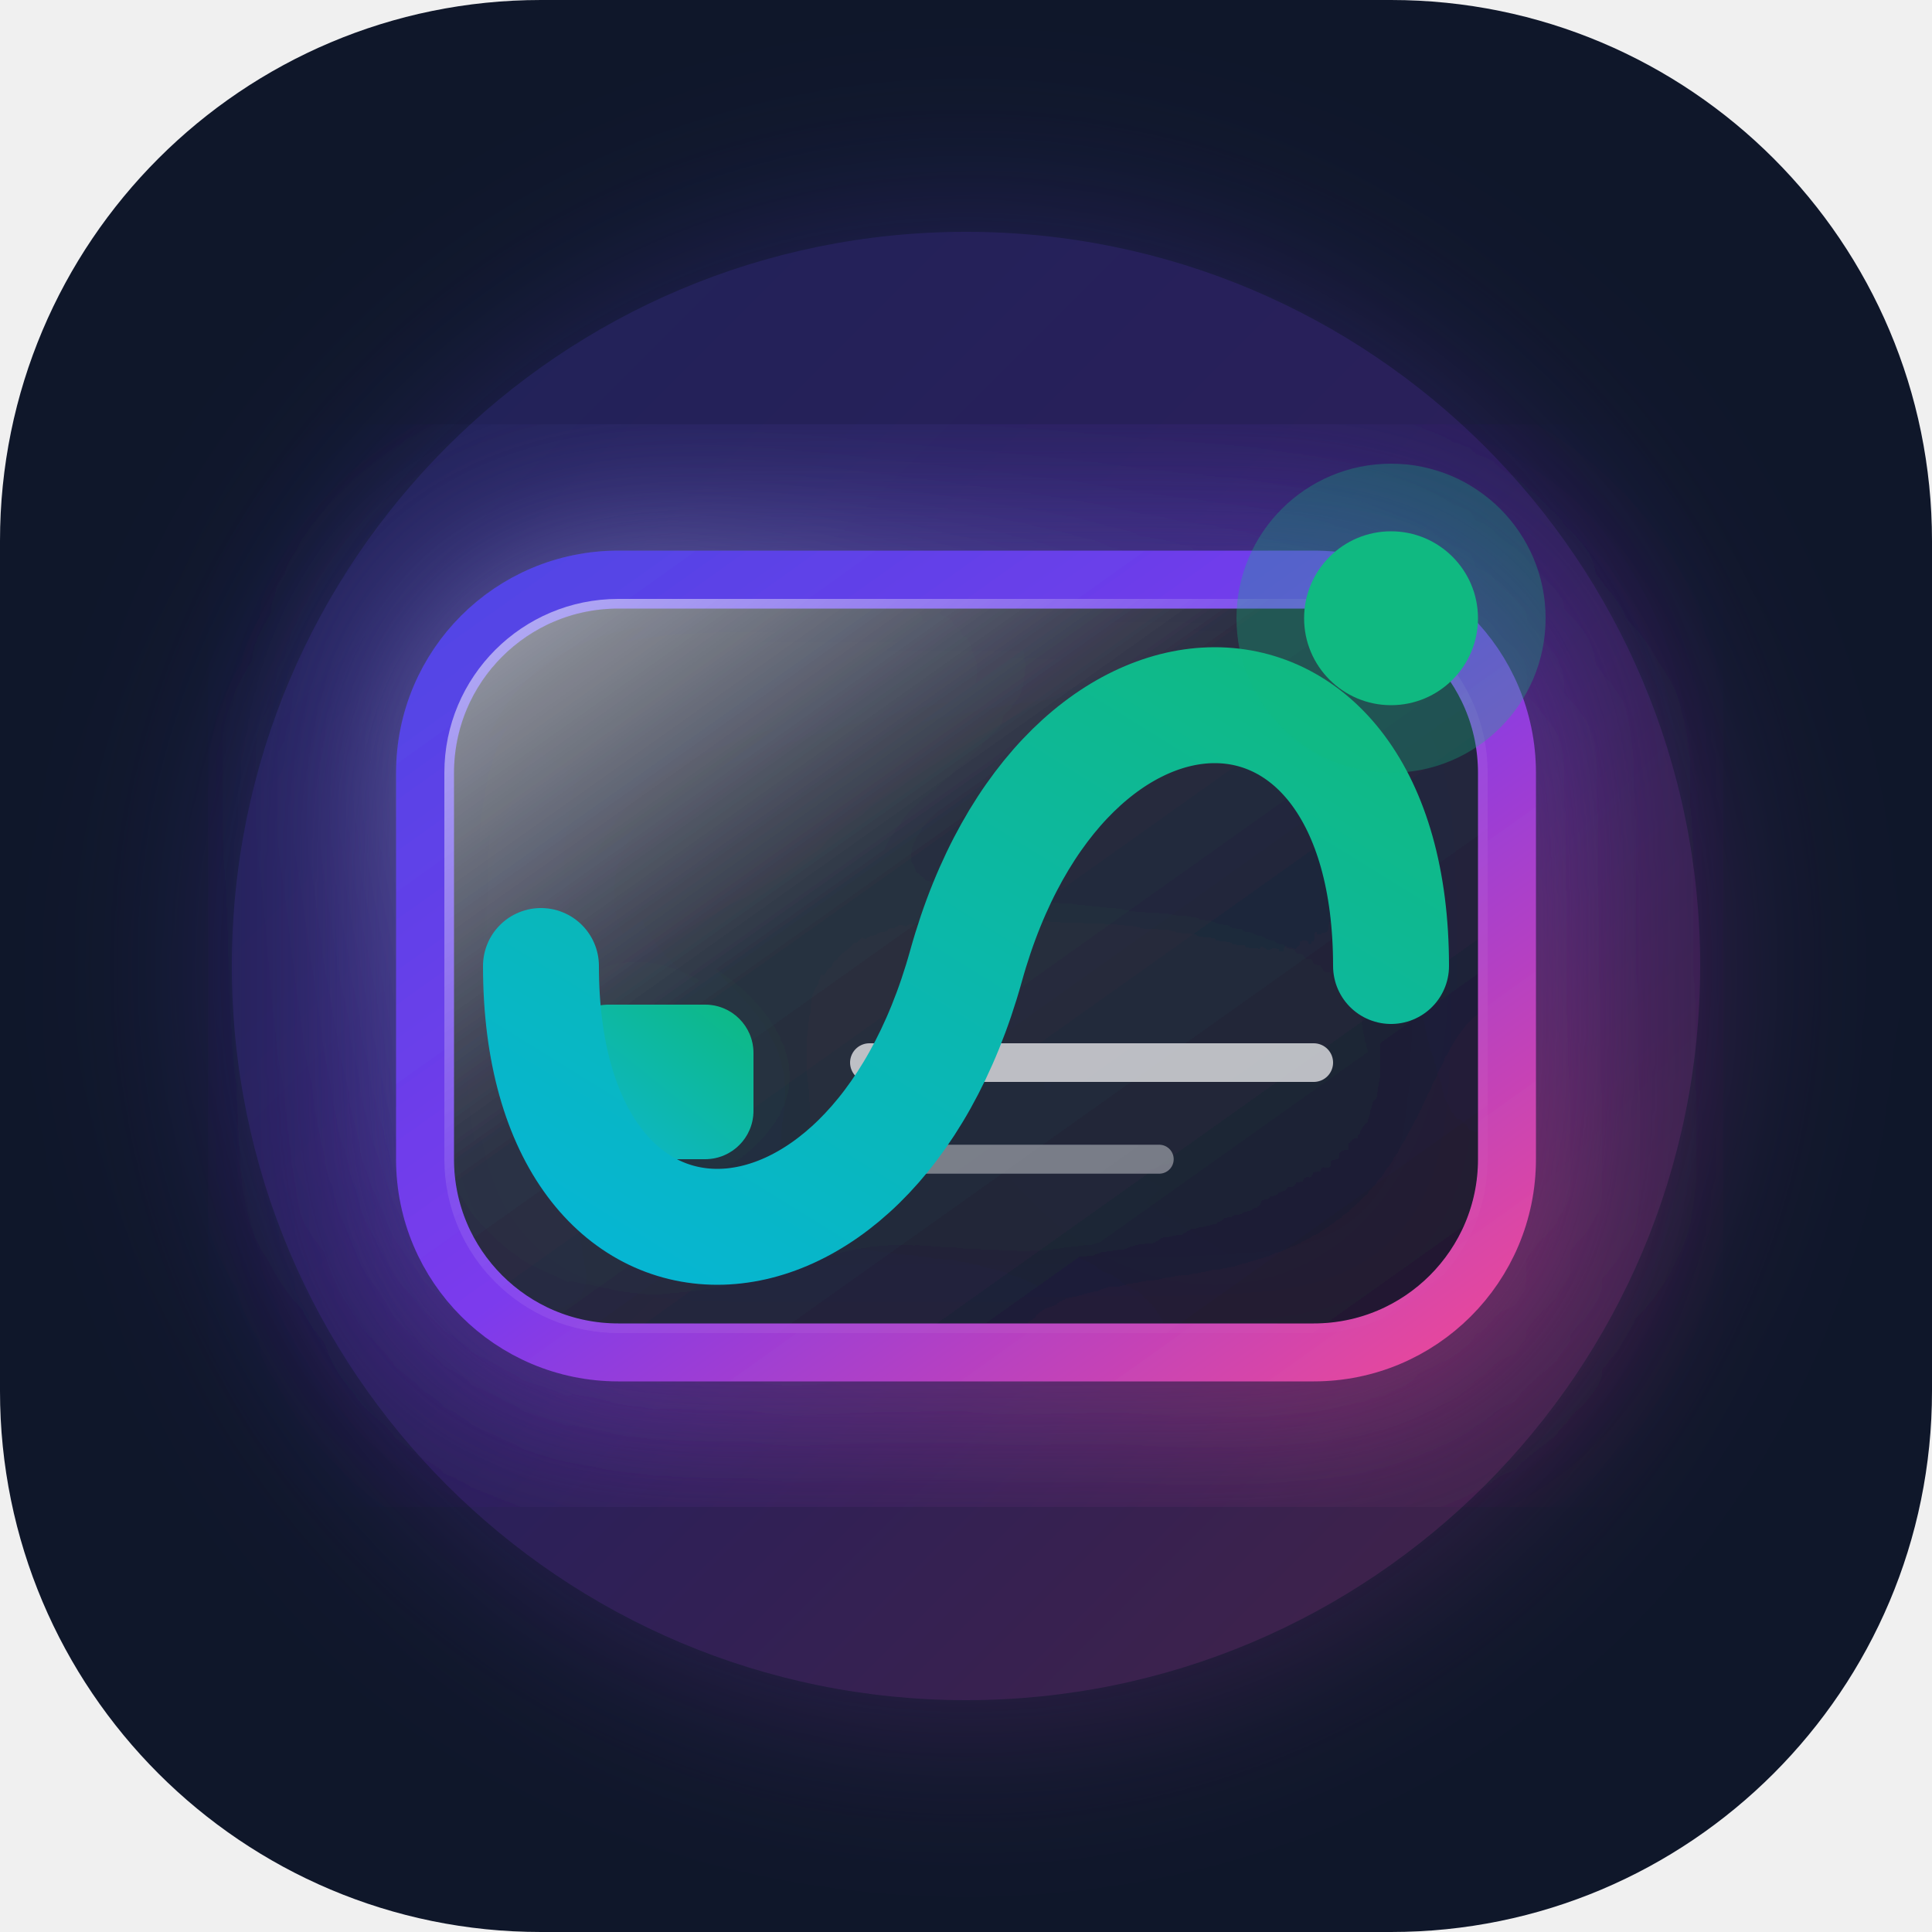
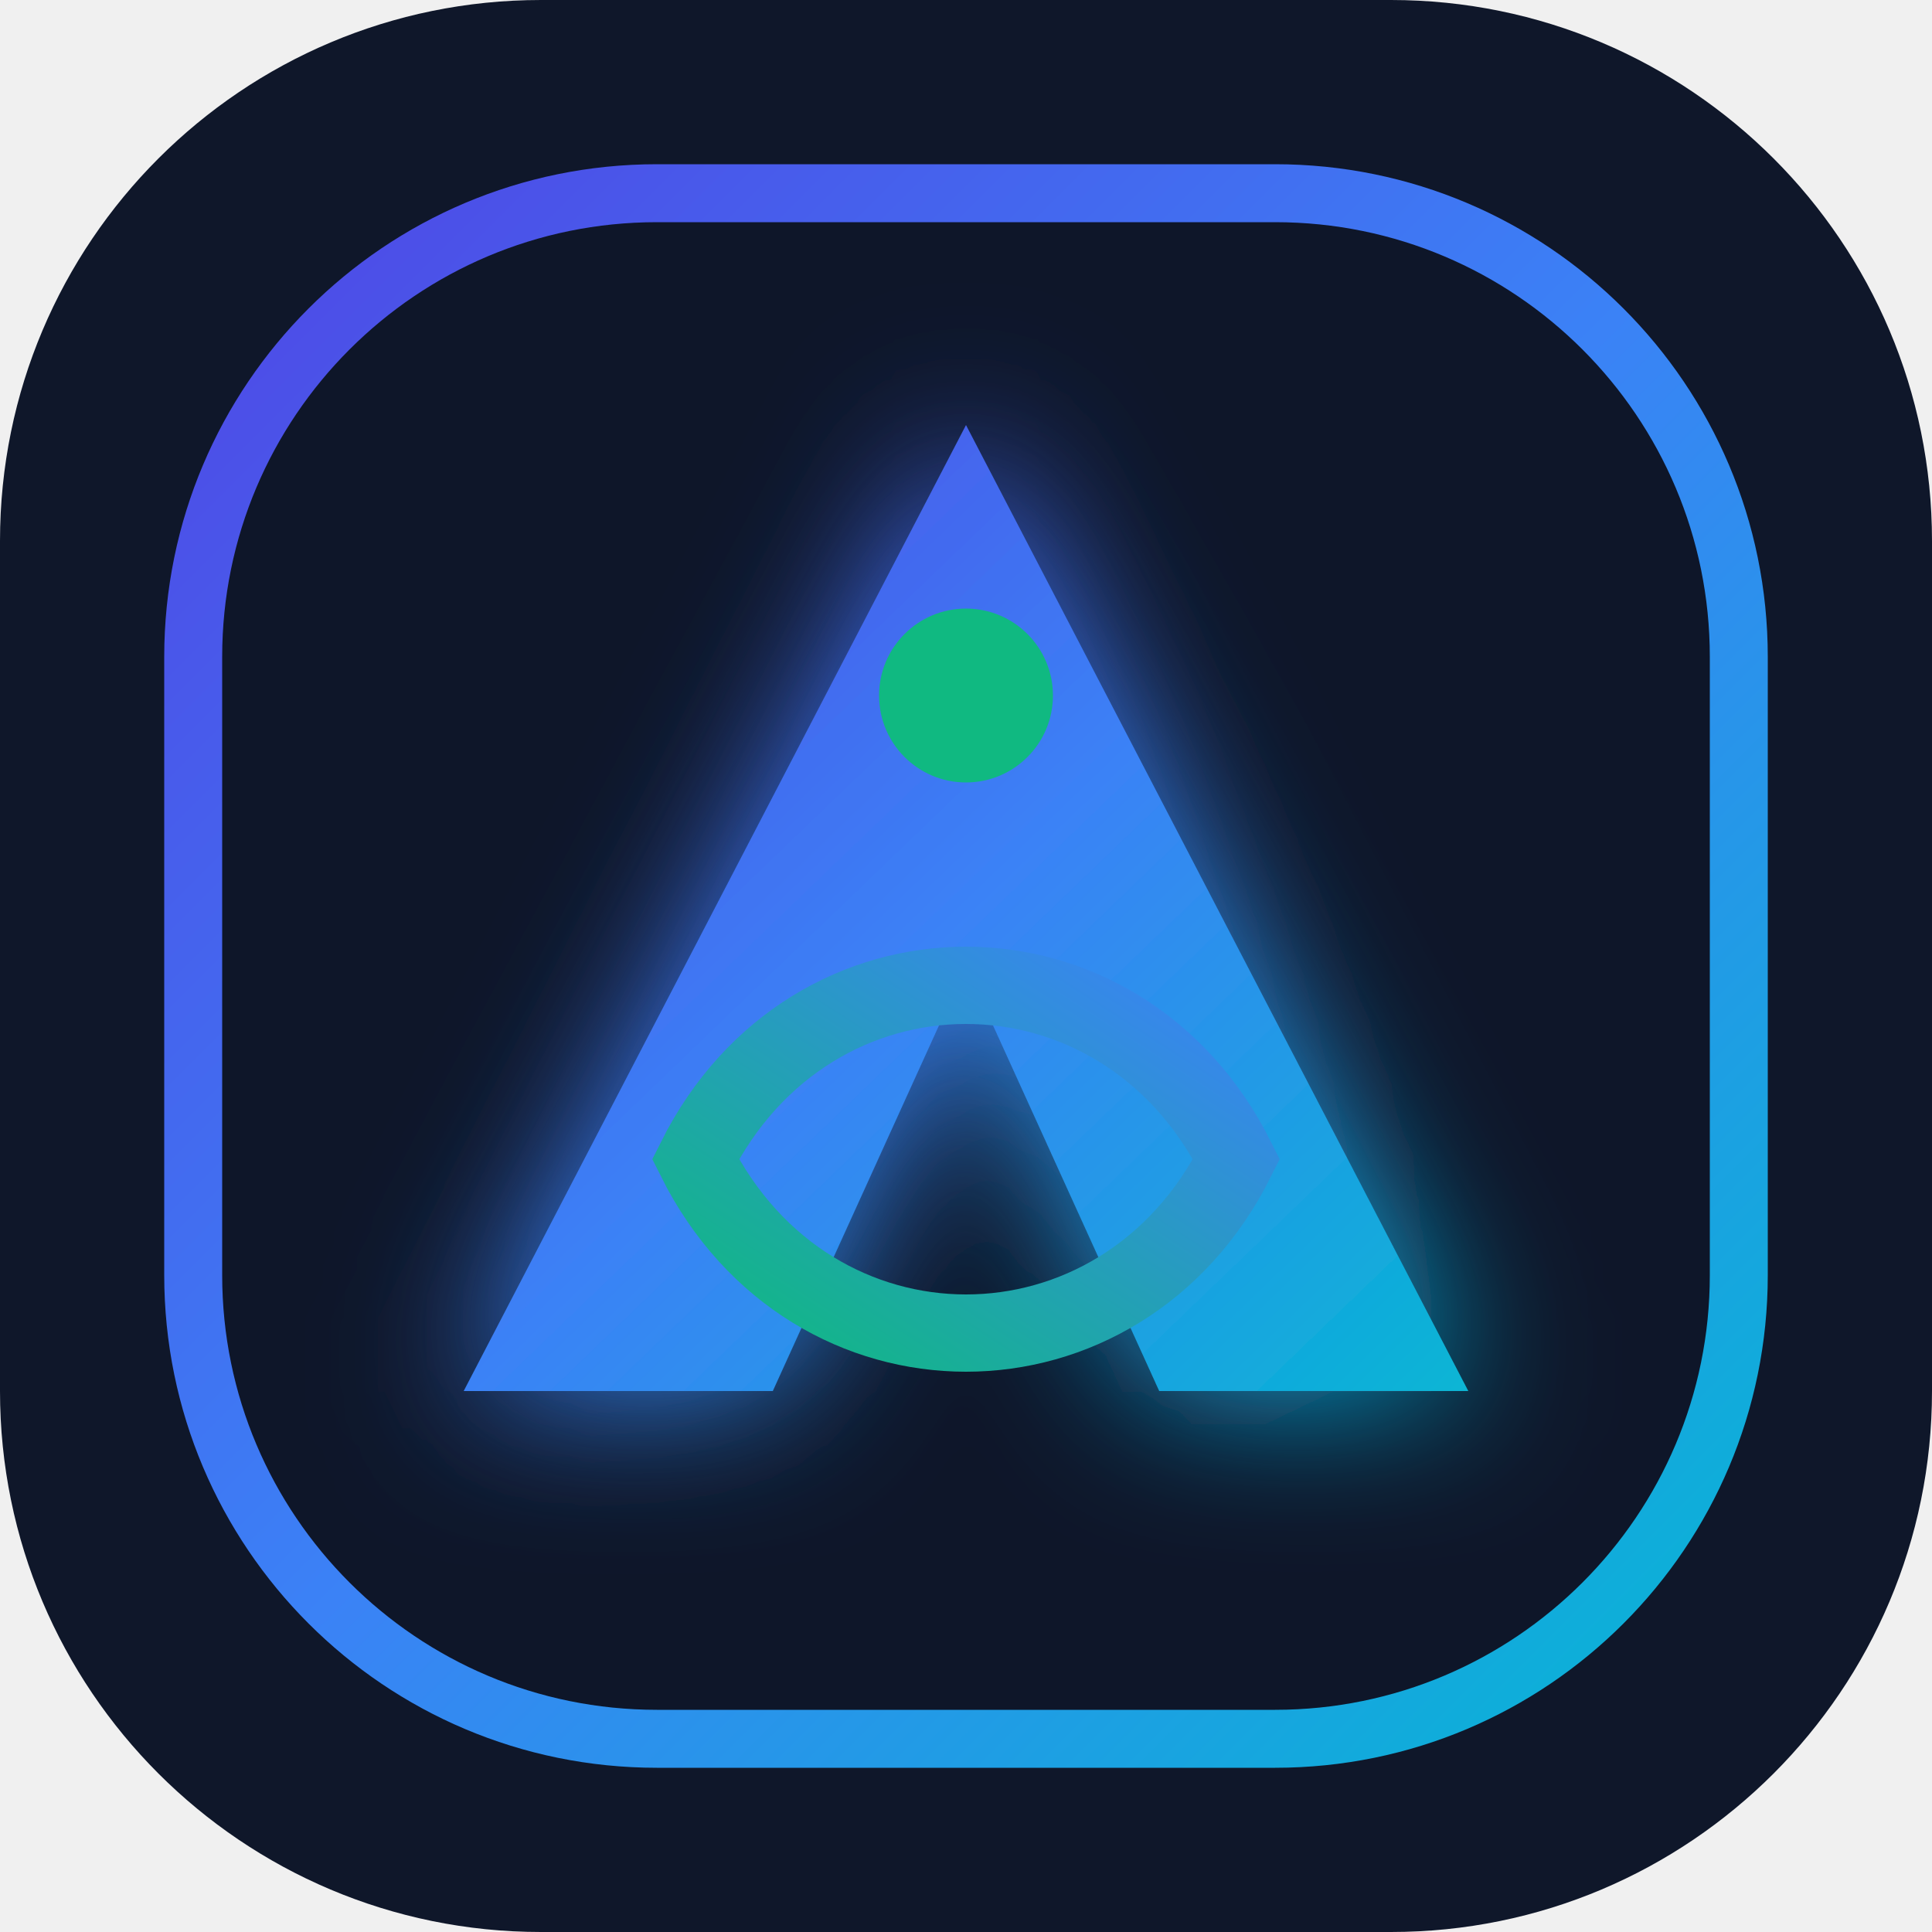
<svg xmlns="http://www.w3.org/2000/svg" viewBox="0 0 100 100" fill="none">
  <defs>
-     <filter id="logoGlow" x="-20%" y="-20%" width="140%" height="140%">
-       <feGaussianBlur stdDeviation="5" result="blur" />
+     <linearGradient id="iconGrad1" x1="0%" y1="0%" x2="100%" y2="100%">
+       <stop offset="0%" stop-color="#4F46E5" />
+       <stop offset="50%" stop-color="#3B82F6" />
+       <stop offset="100%" stop-color="#06B6D4" />
+     </linearGradient>
+     <linearGradient id="iconGrad2" x1="0%" y1="100%" x2="100%" y2="0%">
+       <stop offset="0%" stop-color="#10B981" />
+       <stop offset="100%" stop-color="#3B82F6" />
+     </linearGradient>
+     <filter id="iconGlow" x="-20%" y="-20%" width="140%" height="140%">
+       <feGaussianBlur stdDeviation="4" result="blur" />
      <feComposite in="SourceGraphic" in2="blur" operator="over" />
    </filter>
-     <linearGradient id="abuneGrad1" x1="0%" y1="0%" x2="100%" y2="100%">
-       <stop offset="0%" stop-color="#4F46E5" />
-       <stop offset="50%" stop-color="#7C3AED" />
-       <stop offset="100%" stop-color="#EC4899" />
-     </linearGradient>
-     <linearGradient id="abuneGrad2" x1="0%" y1="100%" x2="100%" y2="0%">
-       <stop offset="0%" stop-color="#06B6D4" />
-       <stop offset="100%" stop-color="#10B981" />
-     </linearGradient>
-     <linearGradient id="glassShine" x1="0%" y1="0%" x2="100%" y2="100%">
-       <stop offset="0%" stop-color="#FFFFFF" stop-opacity="0.6" />
-       <stop offset="40%" stop-color="#FFFFFF" stop-opacity="0.1" />
-       <stop offset="100%" stop-color="#FFFFFF" stop-opacity="0.0" />
-     </linearGradient>
  </defs>
  <rect width="100" height="100" rx="28" fill="#0f172a" />
-   <circle cx="50" cy="50" r="38" fill="url(#abuneGrad1)" opacity="0.25" filter="url(#logoGlow)" />
-   <path d="M 28 50 C 28 32, 45 32, 50 50 C 55 68, 72 68, 72 50" stroke="url(#abuneGrad2)" stroke-width="6" stroke-linecap="round" fill="none" opacity="0.45" />
-   <g filter="url(#logoGlow)">
-     <rect x="22" y="30" width="56" height="40" rx="10" fill="rgba(15, 23, 42, 0.95)" stroke="url(#abuneGrad1)" stroke-width="3" />
-     <rect x="23" y="31" width="54" height="38" rx="9" fill="url(#glassShine)" />
-     <line x1="22" y1="42" x2="78" y2="42" stroke="url(#abuneGrad1)" stroke-width="3.5" opacity="0.85" />
-     <rect x="29" y="52" width="10" height="8" rx="2.5" fill="url(#abuneGrad2)" />
-     <line x1="45" y1="55" x2="68" y2="55" stroke="#FFFFFF" stroke-width="2" stroke-linecap="round" opacity="0.7" />
-     <line x1="45" y1="60" x2="60" y2="60" stroke="#FFFFFF" stroke-width="1.5" stroke-linecap="round" opacity="0.4" />
-   </g>
-   <path d="M 72 50 C 72 32, 55 32, 50 50 C 45 68, 28 68, 28 50" stroke="url(#abuneGrad2)" stroke-width="6" stroke-linecap="round" fill="none" />
-   <circle cx="72" cy="32" r="4.5" fill="#10B981" />
-   <circle cx="72" cy="32" r="8" fill="#10B981" opacity="0.3" />
+   <rect x="10" y="10" width="80" height="80" rx="24" fill="rgba(15, 23, 42, 0.9)" stroke="url(#iconGrad1)" stroke-width="3" />
+   <path d="M 50 22 L 76 72 H 60 L 50 50 L 40 72 H 24 Z" fill="url(#iconGrad1)" filter="url(#iconGlow)" />
+   <path d="M 36 60 C 42 48, 58 48, 64 60 C 58 72, 42 72, 36 60 Z" stroke="url(#iconGrad2)" stroke-width="4" stroke-linecap="round" fill="none" />
+   <circle cx="50" cy="36" r="4.5" fill="#10B981" />
</svg>
